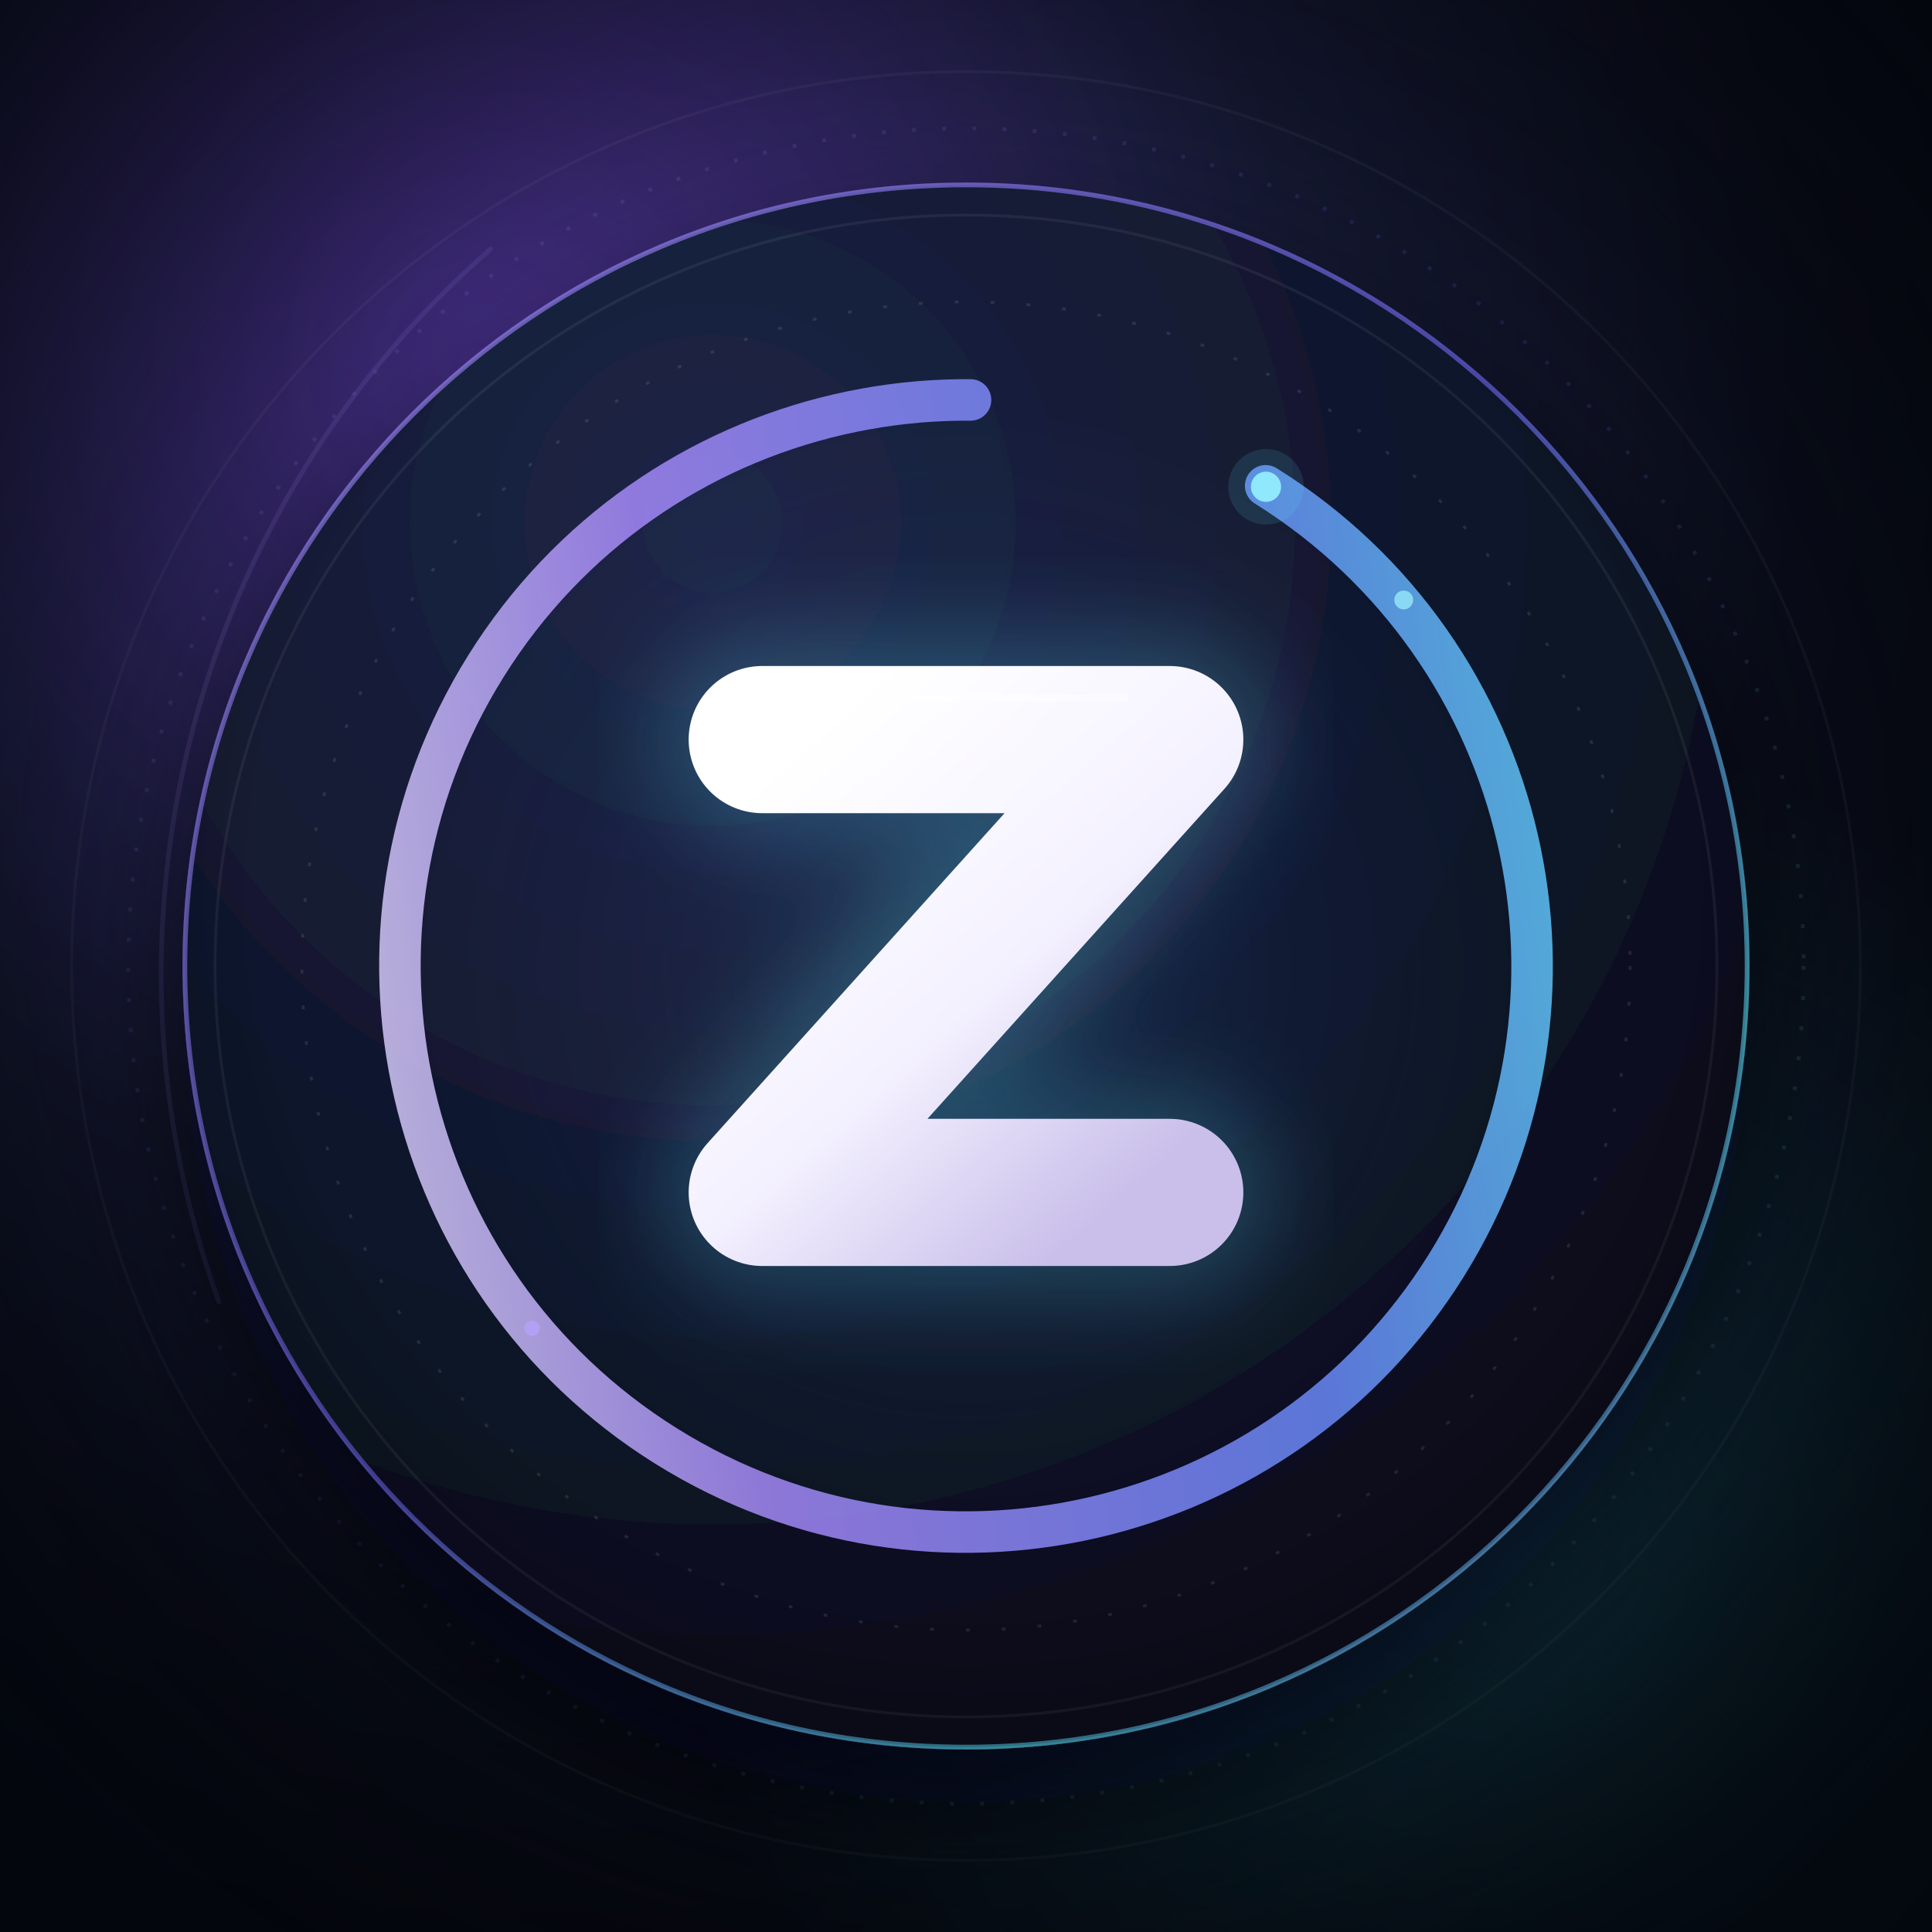
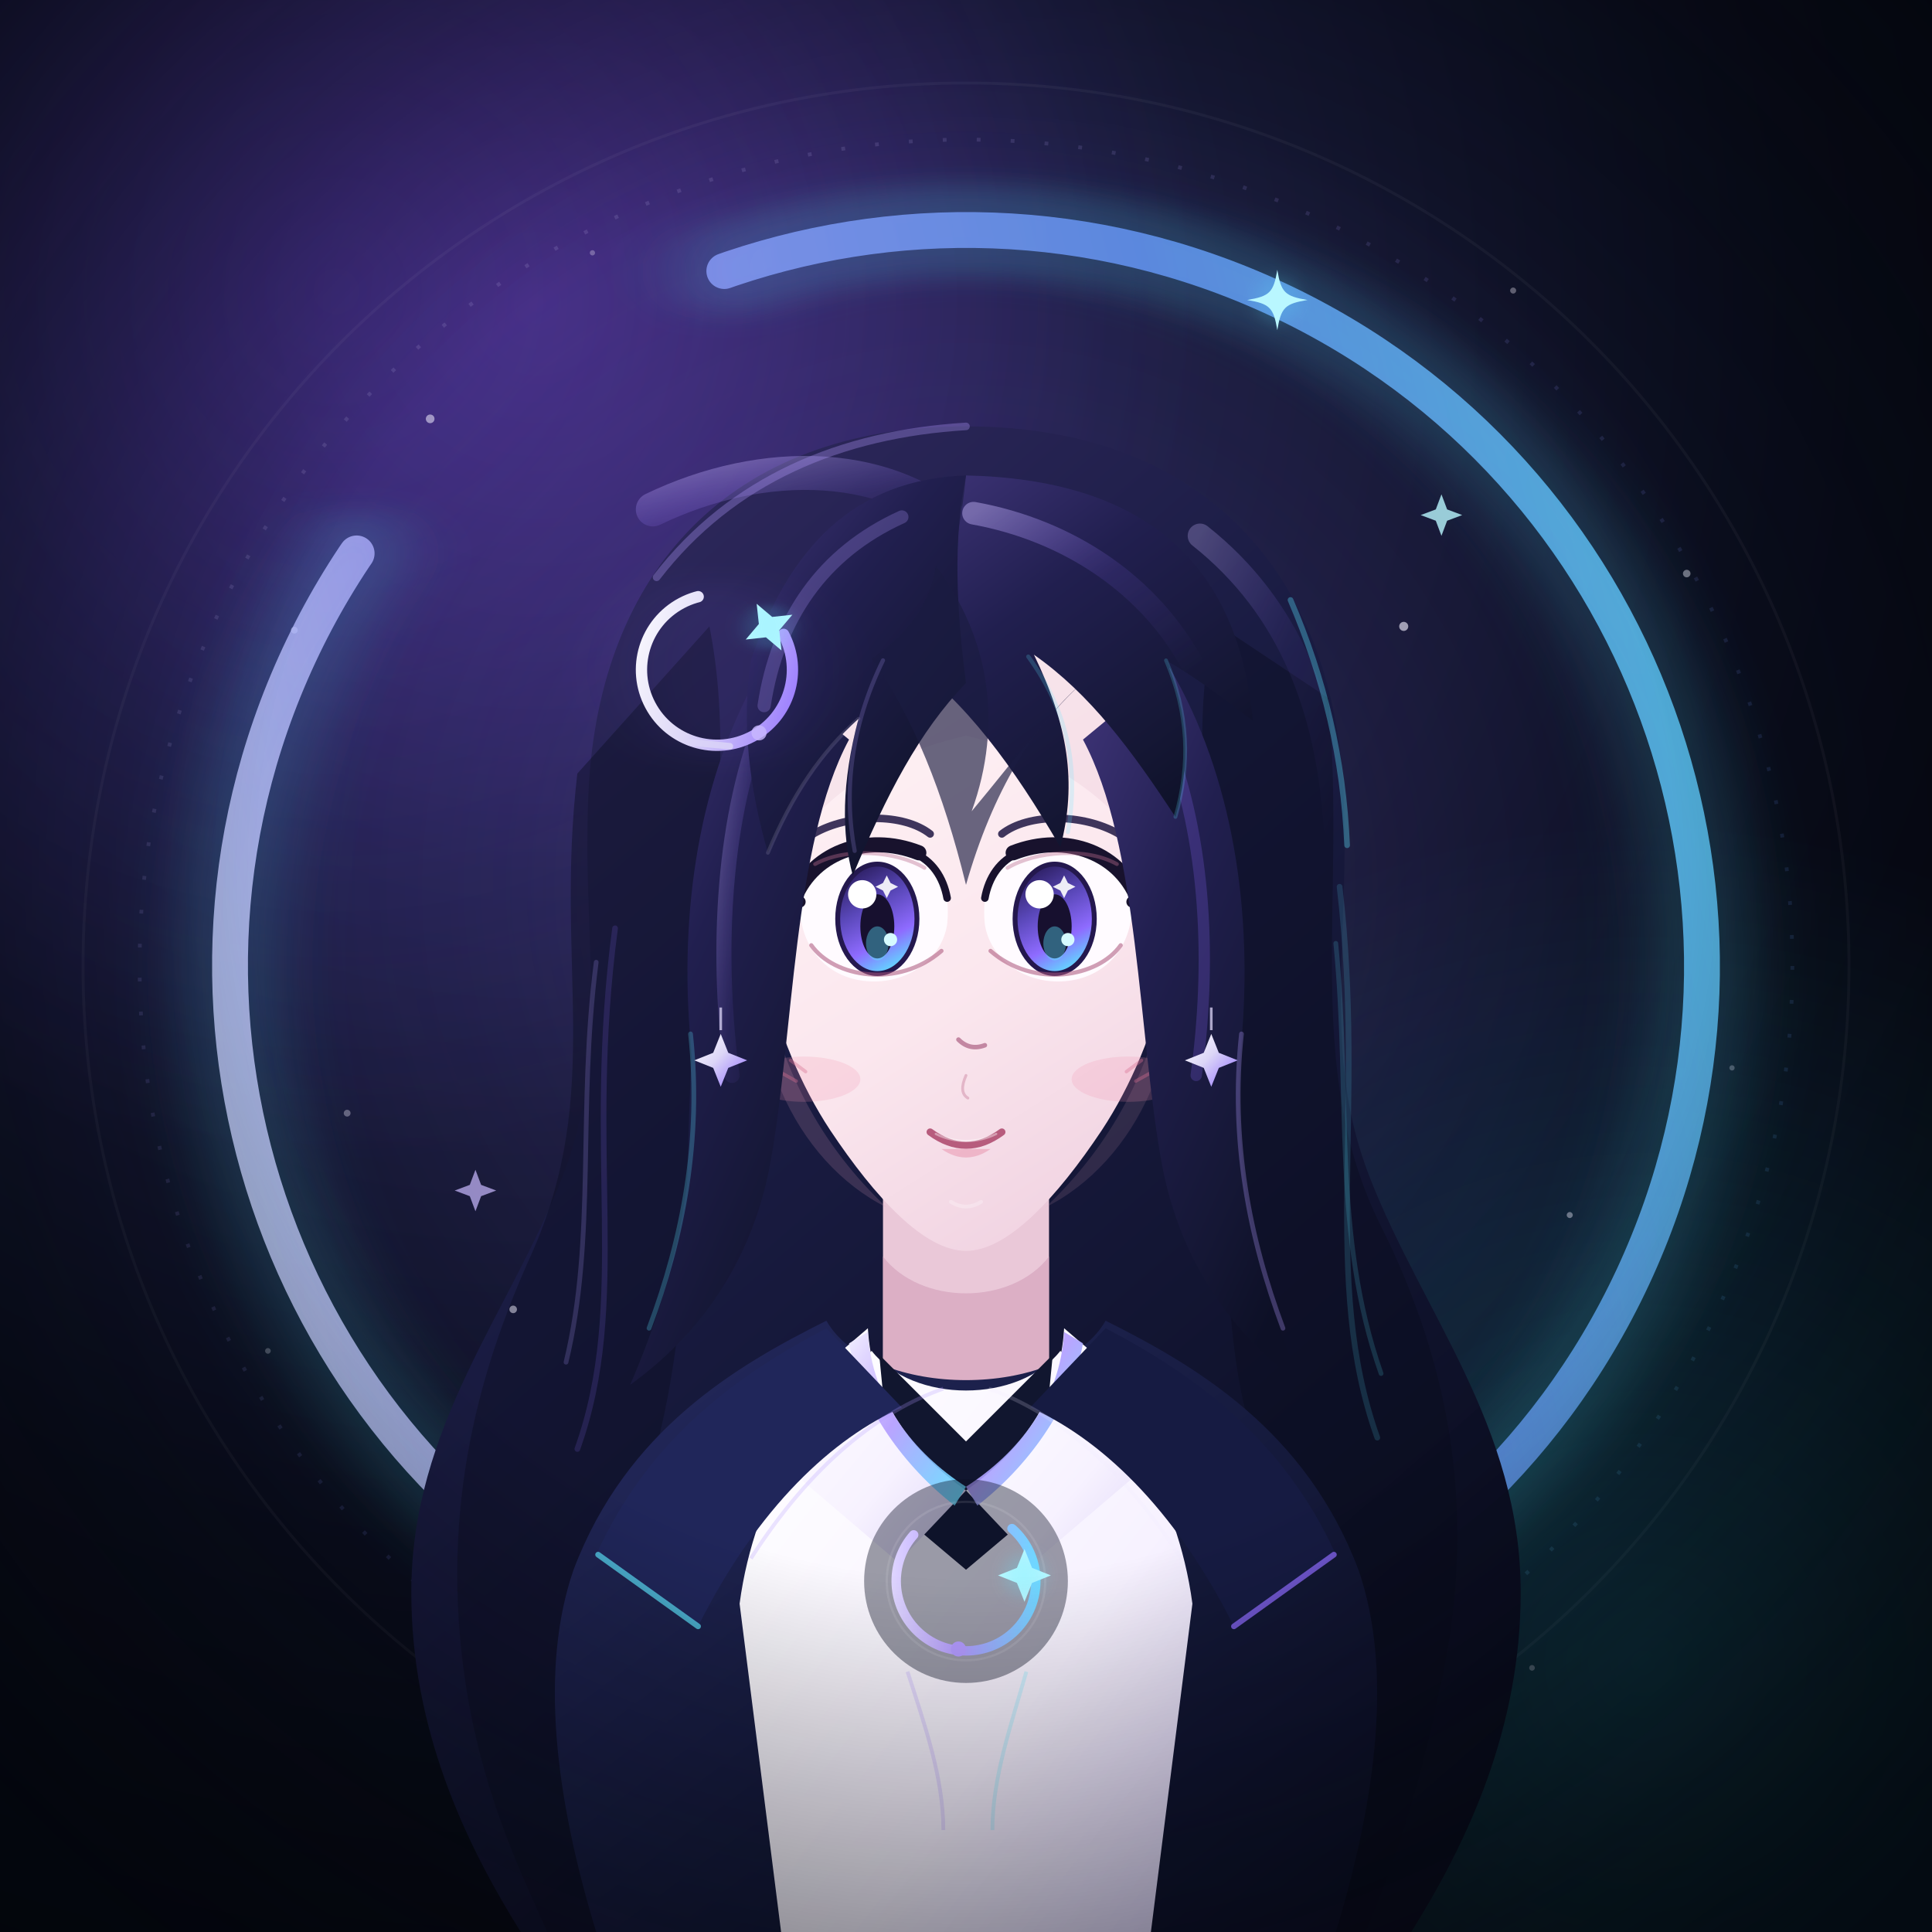
<svg xmlns="http://www.w3.org/2000/svg" viewBox="0 0 1024 1024" width="1024" height="1024" role="img" aria-labelledby="zenTitle zenDesc">
  <defs>
-     <radialGradient id="bg" cx="28%" cy="18%" r="96%">
-       <stop offset="0" stop-color="#35245F" />
-       <stop offset="0.34" stop-color="#181B38" />
-       <stop offset="0.68" stop-color="#0A0E1C" />
-       <stop offset="1" stop-color="#05070D" />
-     </radialGradient>
-     <radialGradient id="disc" cx="34%" cy="22%" r="92%">
-       <stop offset="0" stop-color="#1D2647" />
-       <stop offset="0.48" stop-color="#10172C" />
-       <stop offset="0.82" stop-color="#090E1D" />
-       <stop offset="1" stop-color="#060A14" />
-     </radialGradient>
-     <linearGradient id="rim" x1="0" y1="0" x2="1" y2="1">
-       <stop offset="0" stop-color="#B39BFF" />
-       <stop offset="0.48" stop-color="#756BFF" />
-       <stop offset="0.76" stop-color="#5CE7FF" />
-       <stop offset="1" stop-color="#9270FF" />
-     </linearGradient>
-     <linearGradient id="ring" x1="0.08" y1="0" x2="0.92" y2="1">
-       <stop offset="0" stop-color="#F0ECFF" />
-       <stop offset="0.32" stop-color="#A98CFF" />
-       <stop offset="0.7" stop-color="#6D8DFF" />
-       <stop offset="1" stop-color="#5CE7FF" />
-     </linearGradient>
-     <linearGradient id="z" x1="0.1" y1="0" x2="0.9" y2="1">
-       <stop offset="0" stop-color="#FFFFFF" />
-       <stop offset="0.55" stop-color="#F4F1FF" />
-       <stop offset="1" stop-color="#C9BFEA" />
-     </linearGradient>
+     <radialGradient id="bg" cx="28%" cy="16%" r="98%">
+       <stop offset="0" stop-color="#3A2868" />
+       <stop offset="0.3" stop-color="#1A1C3D" />
+       <stop offset="0.66" stop-color="#0A0E1E" />
+       <stop offset="1" stop-color="#04060C" />
+     </radialGradient>
    <radialGradient id="bloomA" cx="50%" cy="50%" r="50%">
      <stop offset="0" stop-color="#754CFF" stop-opacity="0.25" />
      <stop offset="1" stop-color="#754CFF" stop-opacity="0" />
    </radialGradient>
    <radialGradient id="bloomB" cx="50%" cy="50%" r="50%">
      <stop offset="0" stop-color="#31D9FF" stop-opacity="0.18" />
      <stop offset="1" stop-color="#31D9FF" stop-opacity="0" />
    </radialGradient>
-     <radialGradient id="coreGlow" cx="50%" cy="50%" r="50%">
-       <stop offset="0" stop-color="#61E8FF" stop-opacity="0.13" />
-       <stop offset="0.58" stop-color="#6878FF" stop-opacity="0.045" />
-       <stop offset="1" stop-color="#6878FF" stop-opacity="0" />
-     </radialGradient>
-     <radialGradient id="vignette" cx="50%" cy="46%" r="66%">
-       <stop offset="0.55" stop-color="#000000" stop-opacity="0" />
-       <stop offset="1" stop-color="#02040A" stop-opacity="0.72" />
-     </radialGradient>
-     <filter id="discShadow" x="-35%" y="-35%" width="170%" height="175%">
-       <feDropShadow dx="0" dy="30" stdDeviation="34" flood-color="#01030A" flood-opacity="0.66" />
+     <radialGradient id="halo" cx="50%" cy="50%" r="50%">
+       <stop offset="0" stop-color="#C9BFEA" stop-opacity="0.19" />
+       <stop offset="0.56" stop-color="#8E6BFF" stop-opacity="0.08" />
+       <stop offset="1" stop-color="#8E6BFF" stop-opacity="0" />
+     </radialGradient>
+     <linearGradient id="ring" x1="0.08" y1="0" x2="0.92" y2="1">
+       <stop offset="0" stop-color="#F0ECFF" />
+       <stop offset="0.3" stop-color="#B39BFF" />
+       <stop offset="0.68" stop-color="#6D8DFF" />
+       <stop offset="1" stop-color="#5CE7FF" />
+     </linearGradient>
+     <linearGradient id="silver" x1="0" y1="0" x2="1" y2="1">
+       <stop offset="0" stop-color="#FFFFFF" />
+       <stop offset="0.45" stop-color="#DCD6F7" />
+       <stop offset="1" stop-color="#8E6BFF" />
+     </linearGradient>
+     <linearGradient id="hairBack" x1="0.18" y1="0" x2="0.82" y2="1">
+       <stop offset="0" stop-color="#30295F" />
+       <stop offset="0.36" stop-color="#1A1C43" />
+       <stop offset="0.76" stop-color="#0F122B" />
+       <stop offset="1" stop-color="#090C1D" />
+     </linearGradient>
+     <linearGradient id="hairFront" x1="0.15" y1="0" x2="0.8" y2="0.95">
+       <stop offset="0" stop-color="#3A3172" />
+       <stop offset="0.35" stop-color="#211F4F" />
+       <stop offset="0.78" stop-color="#151735" />
+       <stop offset="1" stop-color="#0D1026" />
+     </linearGradient>
+     <linearGradient id="hairShine" x1="0" y1="0" x2="1" y2="1">
+       <stop offset="0" stop-color="#C9B9FF" stop-opacity="0.7" />
+       <stop offset="0.5" stop-color="#8E6BFF" stop-opacity="0.2" />
+       <stop offset="1" stop-color="#8E6BFF" stop-opacity="0" />
+     </linearGradient>
+     <linearGradient id="skin" x1="0.3" y1="0" x2="0.7" y2="1">
+       <stop offset="0" stop-color="#FFF4F6" />
+       <stop offset="0.6" stop-color="#FBE7EE" />
+       <stop offset="1" stop-color="#F0D2E1" />
+     </linearGradient>
+     <linearGradient id="iris" x1="0.3" y1="0" x2="0.7" y2="1">
+       <stop offset="0" stop-color="#2A1D5E" />
+       <stop offset="0.36" stop-color="#5947B8" />
+       <stop offset="0.7" stop-color="#8E6BFF" />
+       <stop offset="1" stop-color="#5CE7FF" />
+     </linearGradient>
+     <linearGradient id="white" x1="0" y1="0" x2="1" y2="1">
+       <stop offset="0" stop-color="#FFFFFF" />
+       <stop offset="0.62" stop-color="#F7F2FF" />
+       <stop offset="1" stop-color="#DCD3F6" />
+     </linearGradient>
+     <linearGradient id="navy" x1="0" y1="0" x2="1" y2="1">
+       <stop offset="0" stop-color="#252A60" />
+       <stop offset="0.55" stop-color="#151A3C" />
+       <stop offset="1" stop-color="#0B0E23" />
+     </linearGradient>
+     <linearGradient id="collarTrim" x1="0" y1="0" x2="1" y2="1">
+       <stop offset="0" stop-color="#F0ECFF" />
+       <stop offset="0.45" stop-color="#B39BFF" />
+       <stop offset="1" stop-color="#5CE7FF" />
+     </linearGradient>
+     <radialGradient id="vignette" cx="50%" cy="45%" r="70%">
+       <stop offset="0.52" stop-color="#000000" stop-opacity="0" />
+       <stop offset="1" stop-color="#02040A" stop-opacity="0.7" />
+     </radialGradient>
+     <filter id="softGlow" x="-40%" y="-40%" width="180%" height="180%">
+       <feGaussianBlur stdDeviation="14" />
    </filter>
-     <filter id="zGlow" x="-40%" y="-40%" width="180%" height="180%">
-       <feGaussianBlur stdDeviation="23" />
+     <filter id="starGlow" x="-200%" y="-200%" width="500%" height="500%">
+       <feGaussianBlur stdDeviation="4" />
    </filter>
  </defs>
-   <rect width="1024" height="1024" fill="#05070D" />
+   <rect width="1024" height="1024" fill="#04060C" />
  <rect width="1024" height="1024" fill="url(#bg)" />
-   <circle cx="254" cy="196" r="430" fill="url(#bloomA)" />
-   <circle cx="790" cy="816" r="430" fill="url(#bloomB)" />
-   <circle cx="512" cy="512" r="474" fill="none" stroke="#FFFFFF" stroke-opacity="0.045" stroke-width="1.5" />
-   <circle cx="512" cy="512" r="444" fill="none" stroke="url(#rim)" stroke-opacity="0.15" stroke-width="2" stroke-dasharray="2 14" />
-   <path d="M 116 690 A 510 510 0 0 1 260 132" fill="none" stroke="url(#ring)" stroke-opacity="0.14" stroke-width="2.5" stroke-linecap="round" />
-   <circle cx="512" cy="512" r="414" fill="url(#disc)" stroke="url(#rim)" stroke-opacity="0.58" stroke-width="2.5" filter="url(#discShadow)" />
-   <circle cx="512" cy="512" r="398" fill="none" stroke="#FFFFFF" stroke-opacity="0.06" stroke-width="1.5" />
-   <circle cx="512" cy="512" r="300" fill="url(#coreGlow)" />
-   <circle cx="512" cy="512" r="300" fill="none" stroke="url(#ring)" stroke-opacity="0.82" stroke-width="22" stroke-linecap="round" stroke-dasharray="1720 165" transform="rotate(-58 512 512)" />
-   <circle cx="671" cy="258" r="8" fill="#9CF3FF" opacity="0.9" />
-   <circle cx="671" cy="258" r="20" fill="#5CE7FF" opacity="0.12" />
-   <path d="M 404 392 H 620 L 404 632 H 620" fill="none" stroke="#5CE7FF" stroke-opacity="0.2" stroke-width="112" stroke-linecap="round" stroke-linejoin="round" filter="url(#zGlow)" />
-   <path d="M 404 392 H 620 L 404 632 H 620" fill="none" stroke="url(#z)" stroke-width="78" stroke-linecap="round" stroke-linejoin="round" />
-   <path d="M 424 370 H 596" fill="none" stroke="#FFFFFF" stroke-opacity="0.38" stroke-width="4" stroke-linecap="round" />
-   <circle cx="744" cy="318" r="5" fill="#9CF3FF" opacity="0.72" />
-   <circle cx="282" cy="704" r="4" fill="#B7A4FF" opacity="0.7" />
-   <circle cx="512" cy="512" r="352" fill="none" stroke="#FFFFFF" stroke-opacity="0.1" stroke-width="1.5" stroke-dasharray="2 17" />
+   <circle cx="176" cy="152" r="470" fill="url(#bloomA)" />
+   <circle cx="872" cy="882" r="450" fill="url(#bloomB)" />
+   <g fill="#F4F1FF">
+     <circle cx="156" cy="334" r="1.8" opacity="0.45" />
+     <circle cx="228" cy="222" r="2.3" opacity="0.55" />
+     <circle cx="314" cy="134" r="1.4" opacity="0.3" />
+     <circle cx="802" cy="154" r="1.6" opacity="0.38" />
+     <circle cx="894" cy="304" r="2" opacity="0.46" />
+     <circle cx="918" cy="566" r="1.4" opacity="0.3" />
+     <circle cx="142" cy="716" r="1.5" opacity="0.28" />
+     <circle cx="252" cy="892" r="2.2" opacity="0.35" />
+     <circle cx="812" cy="884" r="1.5" opacity="0.28" />
+   </g>
+   <circle cx="512" cy="470" r="430" fill="url(#halo)" />
+   <circle cx="512" cy="512" r="468" fill="none" stroke="#FFFFFF" stroke-opacity="0.045" stroke-width="1.5" />
+   <circle cx="512" cy="512" r="438" fill="none" stroke="url(#ring)" stroke-opacity="0.14" stroke-width="2" stroke-dasharray="2 16" />
+   <circle cx="512" cy="512" r="390" fill="none" stroke="url(#ring)" stroke-opacity="0.78" stroke-width="19" stroke-linecap="round" stroke-dasharray="1900 250" transform="rotate(-65 512 512)" />
+   <circle cx="512" cy="512" r="390" fill="none" stroke="#5CE7FF" stroke-opacity="0.17" stroke-width="48" stroke-linecap="round" stroke-dasharray="1900 250" transform="rotate(-65 512 512)" filter="url(#softGlow)" />
+   <g transform="translate(677 159)">
+     <circle r="12" fill="#5CE7FF" opacity="0.16" filter="url(#starGlow)" />
+     <path d="M 0 -16 C 2 -4 4 -2 16 0 C 4 2 2 4 0 16 C -2 4 -4 2 -16 0 C -4 -2 -2 -4 0 -16 Z" fill="#B9F7FF" />
+   </g>
+   <g id="zeni">
+     <path d="M 512 226 C 638 226 706 304 712 418 C 716 496 700 558 726 624 C 754 696 806 756 806 844 C 806 916 778 976 748 1024 L 276 1024 C 246 976 218 916 218 844 C 218 756 270 696 298 624 C 324 558 308 496 312 418 C 318 304 386 226 512 226 Z" fill="url(#hairBack)" />
+     <path d="M 306 410 C 294 512 320 578 282 664 C 252 730 232 806 248 900 C 258 956 276 992 290 1024 L 348 1024 C 318 948 316 872 342 788 C 374 686 358 596 372 506 C 382 438 386 382 376 332 Z" fill="#0B0E22" opacity="0.45" />
+     <path d="M 704 370 C 714 476 690 566 732 650 C 770 726 784 808 762 900 C 752 950 738 990 724 1024 L 672 1024 C 700 938 700 858 670 780 C 636 692 660 594 646 500 C 638 436 632 376 644 330 Z" fill="#080B1A" opacity="0.38" />
+     <path d="M 346 270 C 404 242 474 242 516 286" fill="none" stroke="url(#hairShine)" stroke-width="18" stroke-linecap="round" opacity="0.55" />
+     <path d="M 636 284 C 684 322 704 376 708 438" fill="none" stroke="url(#hairShine)" stroke-width="13" stroke-linecap="round" opacity="0.38" />
+     <path d="M 326 492 C 310 612 334 690 306 768" fill="none" stroke="#8E6BFF" stroke-opacity="0.16" stroke-width="3" stroke-linecap="round" />
+     <path d="M 710 470 C 724 590 700 678 730 762" fill="none" stroke="#5CE7FF" stroke-opacity="0.15" stroke-width="3" stroke-linecap="round" />
+     <path d="M 468 612 L 468 728 C 488 748 536 748 556 728 L 556 612 C 542 645 482 645 468 612 Z" fill="#EAC8D8" />
+     <path d="M 468 666 C 488 692 536 692 556 666 L 556 728 C 536 748 488 748 468 728 Z" fill="#D5A4BE" opacity="0.7" />
+     <path d="M 438 700 C 390 724 332 758 304 832 C 286 884 294 952 316 1024 H 708 C 730 952 738 884 720 832 C 692 758 634 724 586 700 C 562 742 462 742 438 700 Z" fill="url(#navy)" />
+     <path d="M 462 716 C 432 744 400 790 392 850 L 414 1024 H 610 L 632 850 C 624 790 592 744 562 716 C 540 744 484 744 462 716 Z" fill="url(#white)" />
+     <path d="M 466 718 L 512 764 L 558 718 L 550 800 L 512 832 L 474 800 Z" fill="#11162F" />
+     <path d="M 460 704 C 462 742 484 770 512 790 L 476 828 L 408 770 L 418 740 Z" fill="url(#white)" />
+     <path d="M 564 704 C 562 742 540 770 512 790 L 548 828 L 616 770 L 606 740 Z" fill="url(#white)" />
+     <path d="M 460 706 C 462 742 484 770 512 788 L 506 798 C 480 778 456 746 450 712 Z" fill="url(#collarTrim)" opacity="0.9" />
+     <path d="M 564 706 C 562 742 540 770 512 788 L 518 798 C 544 778 568 746 574 712 Z" fill="url(#collarTrim)" opacity="0.9" />
+     <path d="M 438 704 C 392 728 344 762 316 824 L 370 862 C 402 798 442 762 478 746 Z" fill="#20265A" />
+     <path d="M 586 704 C 632 728 680 762 708 824 L 654 862 C 622 798 582 762 546 746 Z" fill="#161B42" />
+     <path d="M 317 824 L 370 862" fill="none" stroke="#5CE7FF" stroke-width="3" stroke-linecap="round" opacity="0.7" />
+     <path d="M 707 824 L 654 862" fill="none" stroke="#8E6BFF" stroke-width="3" stroke-linecap="round" opacity="0.75" />
+     <path d="M 398 826 C 430 776 466 748 500 736" fill="none" stroke="#B39BFF" stroke-opacity="0.25" stroke-width="2" />
+     <path d="M 626 826 C 594 776 558 748 524 736" fill="none" stroke="#F0ECFF" stroke-opacity="0.18" stroke-width="2" />
+     <path d="M 398 466 C 382 456 374 480 379 516 C 382 544 391 560 402 558 C 414 555 418 536 418 512 C 418 487 412 473 398 466 Z" fill="url(#skin)" stroke="#DBA9C1" stroke-width="1.5" />
+     <path d="M 626 466 C 642 456 650 480 645 516 C 642 544 633 560 622 558 C 610 555 606 536 606 512 C 606 487 612 473 626 466 Z" fill="url(#skin)" stroke="#DBA9C1" stroke-width="1.5" />
+     <path d="M 391 486 C 388 502 391 520 400 531" fill="none" stroke="#DCA8C0" stroke-width="2" stroke-linecap="round" opacity="0.7" />
+     <path d="M 633 486 C 636 502 633 520 624 531" fill="none" stroke="#DCA8C0" stroke-width="2" stroke-linecap="round" opacity="0.7" />
+     <path d="M 512 302 C 573 302 620 343 626 414 C 632 484 615 552 584 599 C 560 635 534 663 512 663 C 490 663 464 635 440 599 C 409 552 392 484 398 414 C 404 343 451 302 512 302 Z" fill="url(#skin)" />
+     <path d="M 512 302 C 573 302 620 343 626 414 C 628 437 627 459 624 480 C 604 436 570 403 512 390 C 454 403 420 436 400 480 C 397 459 396 437 398 414 C 404 343 451 302 512 302 Z" fill="#D9A7C1" opacity="0.16" />
+     <path d="M 404 512 C 412 566 436 608 470 640 C 446 628 426 606 414 578 C 405 558 400 536 404 512 Z" fill="#D79DB9" opacity="0.18" />
+     <path d="M 620 512 C 612 566 588 608 554 640 C 578 628 598 606 610 578 C 619 558 624 536 620 512 Z" fill="#D79DB9" opacity="0.14" />
+     <path d="M 424 480 C 430 455 459 442 485 452 C 498 458 504 472 502 490 C 499 509 480 522 459 520 C 438 518 424 502 424 480 Z" fill="#FFFBFF" />
+     <path d="M 600 480 C 594 455 565 442 539 452 C 526 458 520 472 522 490 C 525 509 544 522 565 520 C 586 518 600 502 600 480 Z" fill="#FFFBFF" />
+     <clipPath id="eyeLeft">
+       <path d="M 424 480 C 430 455 459 442 485 452 C 498 458 504 472 502 490 C 499 509 480 522 459 520 C 438 518 424 502 424 480 Z" />
+     </clipPath>
+     <clipPath id="eyeRight">
+       <path d="M 600 480 C 594 455 565 442 539 452 C 526 458 520 472 522 490 C 525 509 544 522 565 520 C 586 518 600 502 600 480 Z" />
+     </clipPath>
+     <g clip-path="url(#eyeLeft)">
+       <ellipse cx="465" cy="487" rx="21" ry="29" fill="url(#iris)" />
+       <ellipse cx="465" cy="487" rx="21" ry="29" fill="none" stroke="#24184E" stroke-width="2.6" />
+       <ellipse cx="465" cy="491" rx="9" ry="17" fill="#17102F" />
+       <ellipse cx="465" cy="500" rx="6" ry="9" fill="#5CE7FF" opacity="0.38" />
+       <circle cx="457" cy="474" r="7.5" fill="#FFFFFF" />
+       <circle cx="472" cy="498" r="3.5" fill="#D6FAFF" />
+       <path d="M 470 464 L 472 468 L 476 470 L 472 472 L 470 476 L 468 472 L 464 470 L 468 468 Z" fill="#FFFFFF" opacity="0.9" />
+     </g>
+     <g clip-path="url(#eyeRight)">
+       <ellipse cx="559" cy="487" rx="21" ry="29" fill="url(#iris)" />
+       <ellipse cx="559" cy="487" rx="21" ry="29" fill="none" stroke="#24184E" stroke-width="2.6" />
+       <ellipse cx="559" cy="491" rx="9" ry="17" fill="#17102F" />
+       <ellipse cx="559" cy="500" rx="6" ry="9" fill="#5CE7FF" opacity="0.38" />
+       <circle cx="551" cy="474" r="7.5" fill="#FFFFFF" />
+       <circle cx="566" cy="498" r="3.5" fill="#D6FAFF" />
+       <path d="M 564 464 L 566 468 L 570 470 L 566 472 L 564 476 L 562 472 L 558 470 L 562 468 Z" fill="#FFFFFF" opacity="0.9" />
+     </g>
+     <path d="M 420 479 C 429 452 459 441 487 452" fill="none" stroke="#18122D" stroke-width="8" stroke-linecap="round" />
+     <path d="M 424 478 C 414 469 410 459 410 450" fill="none" stroke="#18122D" stroke-width="6" stroke-linecap="round" />
+     <path d="M 484 452 C 494 456 500 465 502 476" fill="none" stroke="#18122D" stroke-width="4" stroke-linecap="round" />
+     <path d="M 604 479 C 595 452 565 441 537 452" fill="none" stroke="#18122D" stroke-width="8" stroke-linecap="round" />
+     <path d="M 600 478 C 610 469 614 459 614 450" fill="none" stroke="#18122D" stroke-width="6" stroke-linecap="round" />
+     <path d="M 540 452 C 530 456 524 465 522 476" fill="none" stroke="#18122D" stroke-width="4" stroke-linecap="round" />
+     <path d="M 431 442 C 450 431 479 431 493 442" fill="none" stroke="#2A214B" stroke-width="4" stroke-linecap="round" opacity="0.9" />
+     <path d="M 593 442 C 574 431 545 431 531 442" fill="none" stroke="#2A214B" stroke-width="4" stroke-linecap="round" opacity="0.9" />
+     <path d="M 432 458 C 448 449 475 451 490 460" fill="none" stroke="#B8698D" stroke-width="2" stroke-linecap="round" opacity="0.4" />
+     <path d="M 592 458 C 576 449 549 451 534 460" fill="none" stroke="#B8698D" stroke-width="2" stroke-linecap="round" opacity="0.4" />
+     <path d="M 430 501 C 442 518 476 524 499 504" fill="none" stroke="#A95279" stroke-width="2.2" stroke-linecap="round" opacity="0.55" />
+     <path d="M 594 501 C 582 518 548 524 525 504" fill="none" stroke="#A95279" stroke-width="2.2" stroke-linecap="round" opacity="0.55" />
+     <path d="M 508 551 Q 514 557 522 554" fill="none" stroke="#C387A2" stroke-width="2.4" stroke-linecap="round" />
+     <path d="M 512 570 Q 508 579 513 582" fill="none" stroke="#D293AC" stroke-width="1.5" stroke-linecap="round" opacity="0.55" />
+     <path d="M 493 600 Q 512 614 531 600" fill="none" stroke="#B75C7D" stroke-width="3.8" stroke-linecap="round" />
+     <path d="M 499 609 Q 512 618 525 609" fill="#E996AF" opacity="0.55" />
+     <path d="M 496 601 C 506 606 518 606 528 601" fill="none" stroke="#FFFFFF" stroke-width="1.2" stroke-linecap="round" opacity="0.4" />
+     <ellipse cx="426" cy="572" rx="30" ry="12" fill="#F18BA8" opacity="0.2" />
+     <ellipse cx="598" cy="572" rx="30" ry="12" fill="#F18BA8" opacity="0.2" />
+     <path d="M 413 568 L 422 573 M 419 562 L 427 568" stroke="#D86E91" stroke-width="1.8" stroke-linecap="round" opacity="0.38" />
+     <path d="M 611 568 L 602 573 M 605 562 L 597 568" stroke="#D86E91" stroke-width="1.8" stroke-linecap="round" opacity="0.38" />
+     <path d="M 504 637 Q 512 642 520 637" fill="none" stroke="#FFFFFF" stroke-width="2" stroke-linecap="round" opacity="0.25" />
+     <path d="M 404 354 C 370 412 360 484 366 552 C 371 614 360 674 334 734 C 370 708 398 670 408 618 C 421 548 420 448 450 392 Z" fill="url(#hairFront)" />
+     <path d="M 620 354 C 654 412 664 484 658 552 C 653 614 664 674 690 734 C 654 708 626 670 616 618 C 603 548 604 448 574 392 Z" fill="url(#hairFront)" />
+     <path d="M 404 382 C 382 438 380 510 388 570" fill="none" stroke="url(#hairShine)" stroke-width="8" stroke-linecap="round" opacity="0.48" />
+     <path d="M 618 390 C 640 446 642 512 634 570" fill="none" stroke="#8E6BFF" stroke-opacity="0.22" stroke-width="6" stroke-linecap="round" />
+     <path d="M 366 548 C 372 604 362 656 344 704" fill="none" stroke="#5CE7FF" stroke-opacity="0.25" stroke-width="2.5" stroke-linecap="round" />
+     <path d="M 658 548 C 652 604 662 656 680 704" fill="none" stroke="#B39BFF" stroke-opacity="0.3" stroke-width="2.5" stroke-linecap="round" />
+     <path d="M 512 252 C 604 254 656 296 664 382 C 648 370 634 359 618 350 C 630 378 631 405 623 433 C 600 398 578 368 548 347 C 566 384 571 415 562 449 C 537 406 512 372 480 349 C 500 325 508 292 512 252 Z" fill="url(#hairFront)" />
+     <path d="M 512 252 C 453 254 418 290 398 350 C 393 383 397 417 407 452 C 420 421 435 399 455 381 C 446 415 446 442 452 464 C 470 421 487 388 512 362 C 507 324 505 286 512 252 Z" fill="url(#hairFront)" />
+     <path d="M 496 300 C 524 337 532 383 515 430 C 540 400 558 375 577 359 C 548 383 526 420 512 469 C 500 420 484 380 462 349 C 483 335 493 319 496 300 Z" fill="#1A1B40" opacity="0.65" />
+     <path d="M 516 272 C 566 281 610 310 633 354" fill="none" stroke="url(#hairShine)" stroke-width="12" stroke-linecap="round" opacity="0.62" />
+     <path d="M 478 274 C 436 293 412 328 405 374" fill="none" stroke="#B39BFF" stroke-opacity="0.25" stroke-width="7" stroke-linecap="round" />
+     <path d="M 545 348 C 566 377 572 407 566 441" fill="none" stroke="#5CE7FF" stroke-opacity="0.2" stroke-width="2.2" stroke-linecap="round" />
+     <path d="M 468 350 C 451 385 447 419 453 451" fill="none" stroke="#B39BFF" stroke-opacity="0.2" stroke-width="2.2" stroke-linecap="round" />
+     <path d="M 618 350 C 630 378 631 405 623 433" fill="none" stroke="#5CE7FF" stroke-opacity="0.2" stroke-width="2" stroke-linecap="round" />
+     <path d="M 407 452 C 420 421 435 399 455 381" fill="none" stroke="#F0ECFF" stroke-opacity="0.13" stroke-width="2" stroke-linecap="round" />
+     <g transform="translate(380 355) rotate(-28)">
+       <circle r="48" fill="#8E6BFF" opacity="0.08" filter="url(#softGlow)" />
+       <circle r="40" fill="none" stroke="url(#silver)" stroke-width="6" stroke-linecap="round" stroke-dasharray="198 54" />
+       <path d="M 35 -21 L 39 -11 L 49 -7 L 39 -3 L 35 7 L 31 -3 L 21 -7 L 31 -11 Z" fill="#B9F7FF" />
+       <circle cx="35" cy="-7" r="12" fill="#5CE7FF" opacity="0.17" filter="url(#starGlow)" />
+       <circle cx="4" cy="40" r="4" fill="#C9B9FF" opacity="0.8" />
+       <path d="M -31 27 L -13 39" stroke="#DCD6F7" stroke-width="3.5" stroke-linecap="round" opacity="0.8" />
+     </g>
+     <g fill="url(#silver)">
+       <path d="M 382 548 L 386 558 L 396 562 L 386 566 L 382 576 L 378 566 L 368 562 L 378 558 Z" />
+       <path d="M 642 548 L 646 558 L 656 562 L 646 566 L 642 576 L 638 566 L 628 562 L 638 558 Z" />
+     </g>
+     <path d="M 382 534 L 382 546 M 642 534 L 642 546" stroke="#DCD6F7" stroke-width="1.4" opacity="0.75" />
+     <g transform="translate(512 838)">
+       <circle r="54" fill="#0B0F24" opacity="0.4" />
+       <circle r="42" fill="none" stroke="#FFFFFF" stroke-opacity="0.1" stroke-width="1.2" />
+       <circle r="37" fill="none" stroke="url(#collarTrim)" stroke-width="5" stroke-linecap="round" stroke-dasharray="174 58" transform="rotate(-48)" />
+       <path d="M 31 -17 L 35 -7 L 45 -3 L 35 1 L 31 11 L 27 1 L 17 -3 L 27 -7 Z" fill="#B9F7FF" />
+       <circle cx="31" cy="-3" r="11" fill="#5CE7FF" opacity="0.22" filter="url(#starGlow)" />
+       <circle cx="-4" cy="36" r="4" fill="#B39BFF" />
+     </g>
+     <path d="M 481 886 C 490 914 500 942 500 970" fill="none" stroke="#B39BFF" stroke-opacity="0.28" stroke-width="2" />
+     <path d="M 544 886 C 536 914 526 942 526 970" fill="none" stroke="#5CE7FF" stroke-opacity="0.24" stroke-width="2" />
+     <path d="M 348 306 C 388 254 446 230 512 226" fill="none" stroke="#B39BFF" stroke-opacity="0.32" stroke-width="4" stroke-linecap="round" />
+     <path d="M 684 318 C 702 360 712 402 714 448" fill="none" stroke="#5CE7FF" stroke-opacity="0.34" stroke-width="3" stroke-linecap="round" />
+     <path d="M 708 500 C 716 582 706 654 732 728" fill="none" stroke="#5CE7FF" stroke-opacity="0.16" stroke-width="2.5" stroke-linecap="round" />
+     <path d="M 316 510 C 306 588 316 656 300 722" fill="none" stroke="#B39BFF" stroke-opacity="0.2" stroke-width="2.5" stroke-linecap="round" />
+   </g>
+   <g fill="#F4F1FF">
+     <circle cx="744" cy="332" r="2.4" opacity="0.62" />
+     <circle cx="272" cy="694" r="2" opacity="0.5" />
+     <circle cx="832" cy="644" r="1.6" opacity="0.4" />
+     <circle cx="184" cy="590" r="1.8" opacity="0.34" />
+   </g>
+   <path d="M 764 262 L 767 270 L 775 273 L 767 276 L 764 284 L 761 276 L 753 273 L 761 270 Z" fill="#B9F7FF" opacity="0.8" />
+   <path d="M 252 620 L 255 628 L 263 631 L 255 634 L 252 642 L 249 634 L 241 631 L 249 628 Z" fill="#C9B9FF" opacity="0.7" />
  <rect width="1024" height="1024" fill="url(#vignette)" />
</svg>
